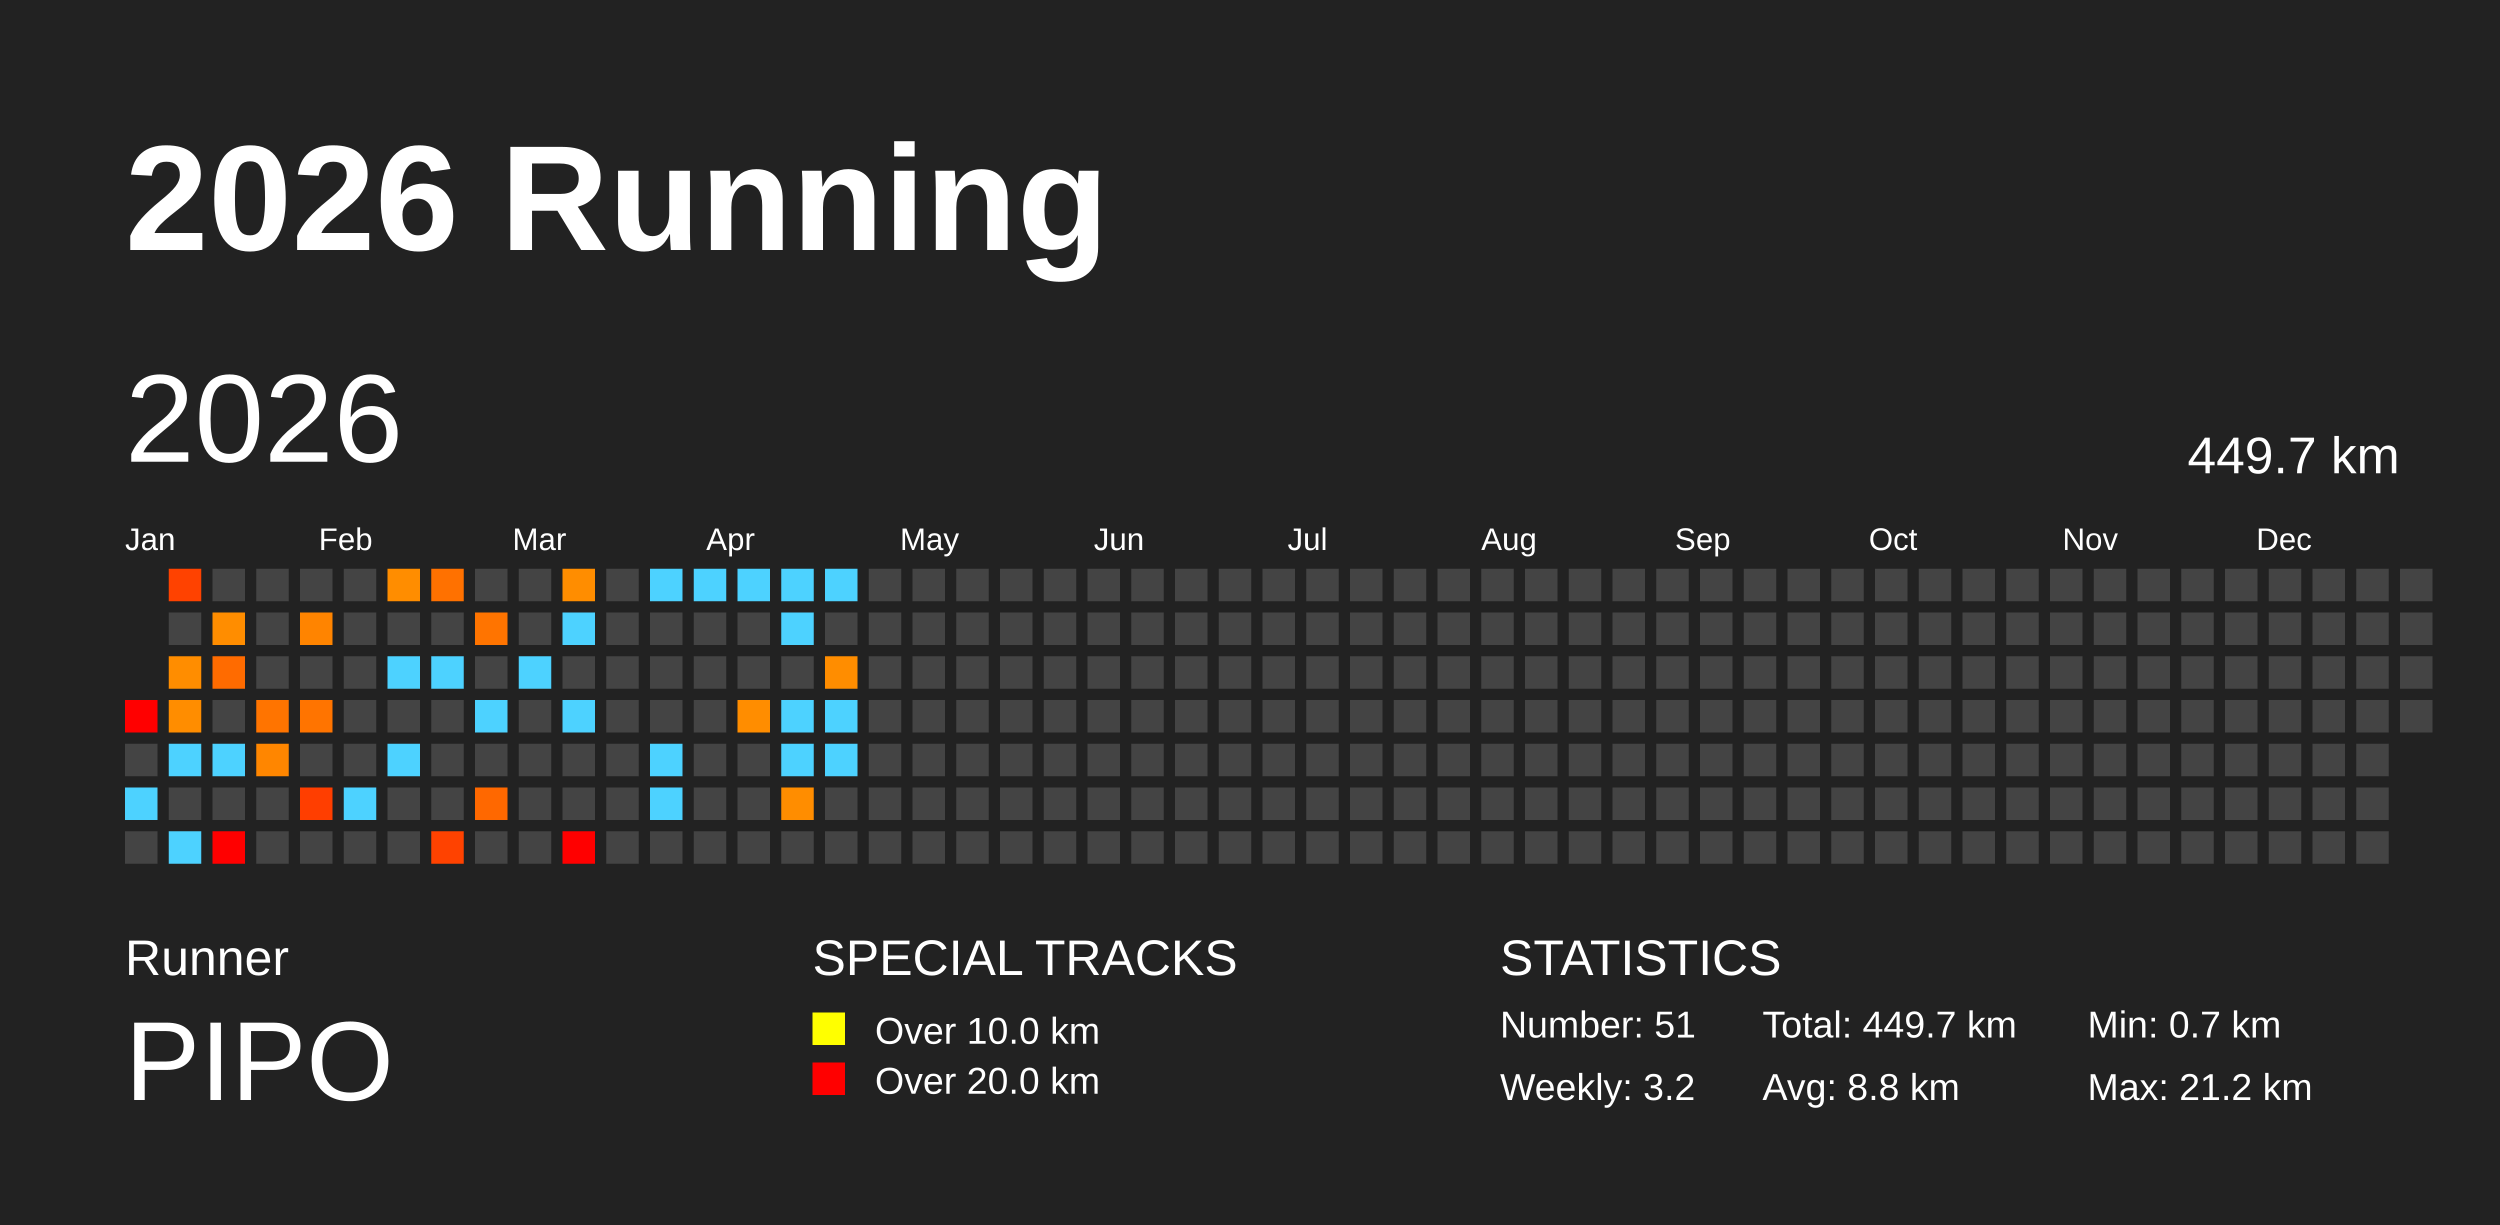
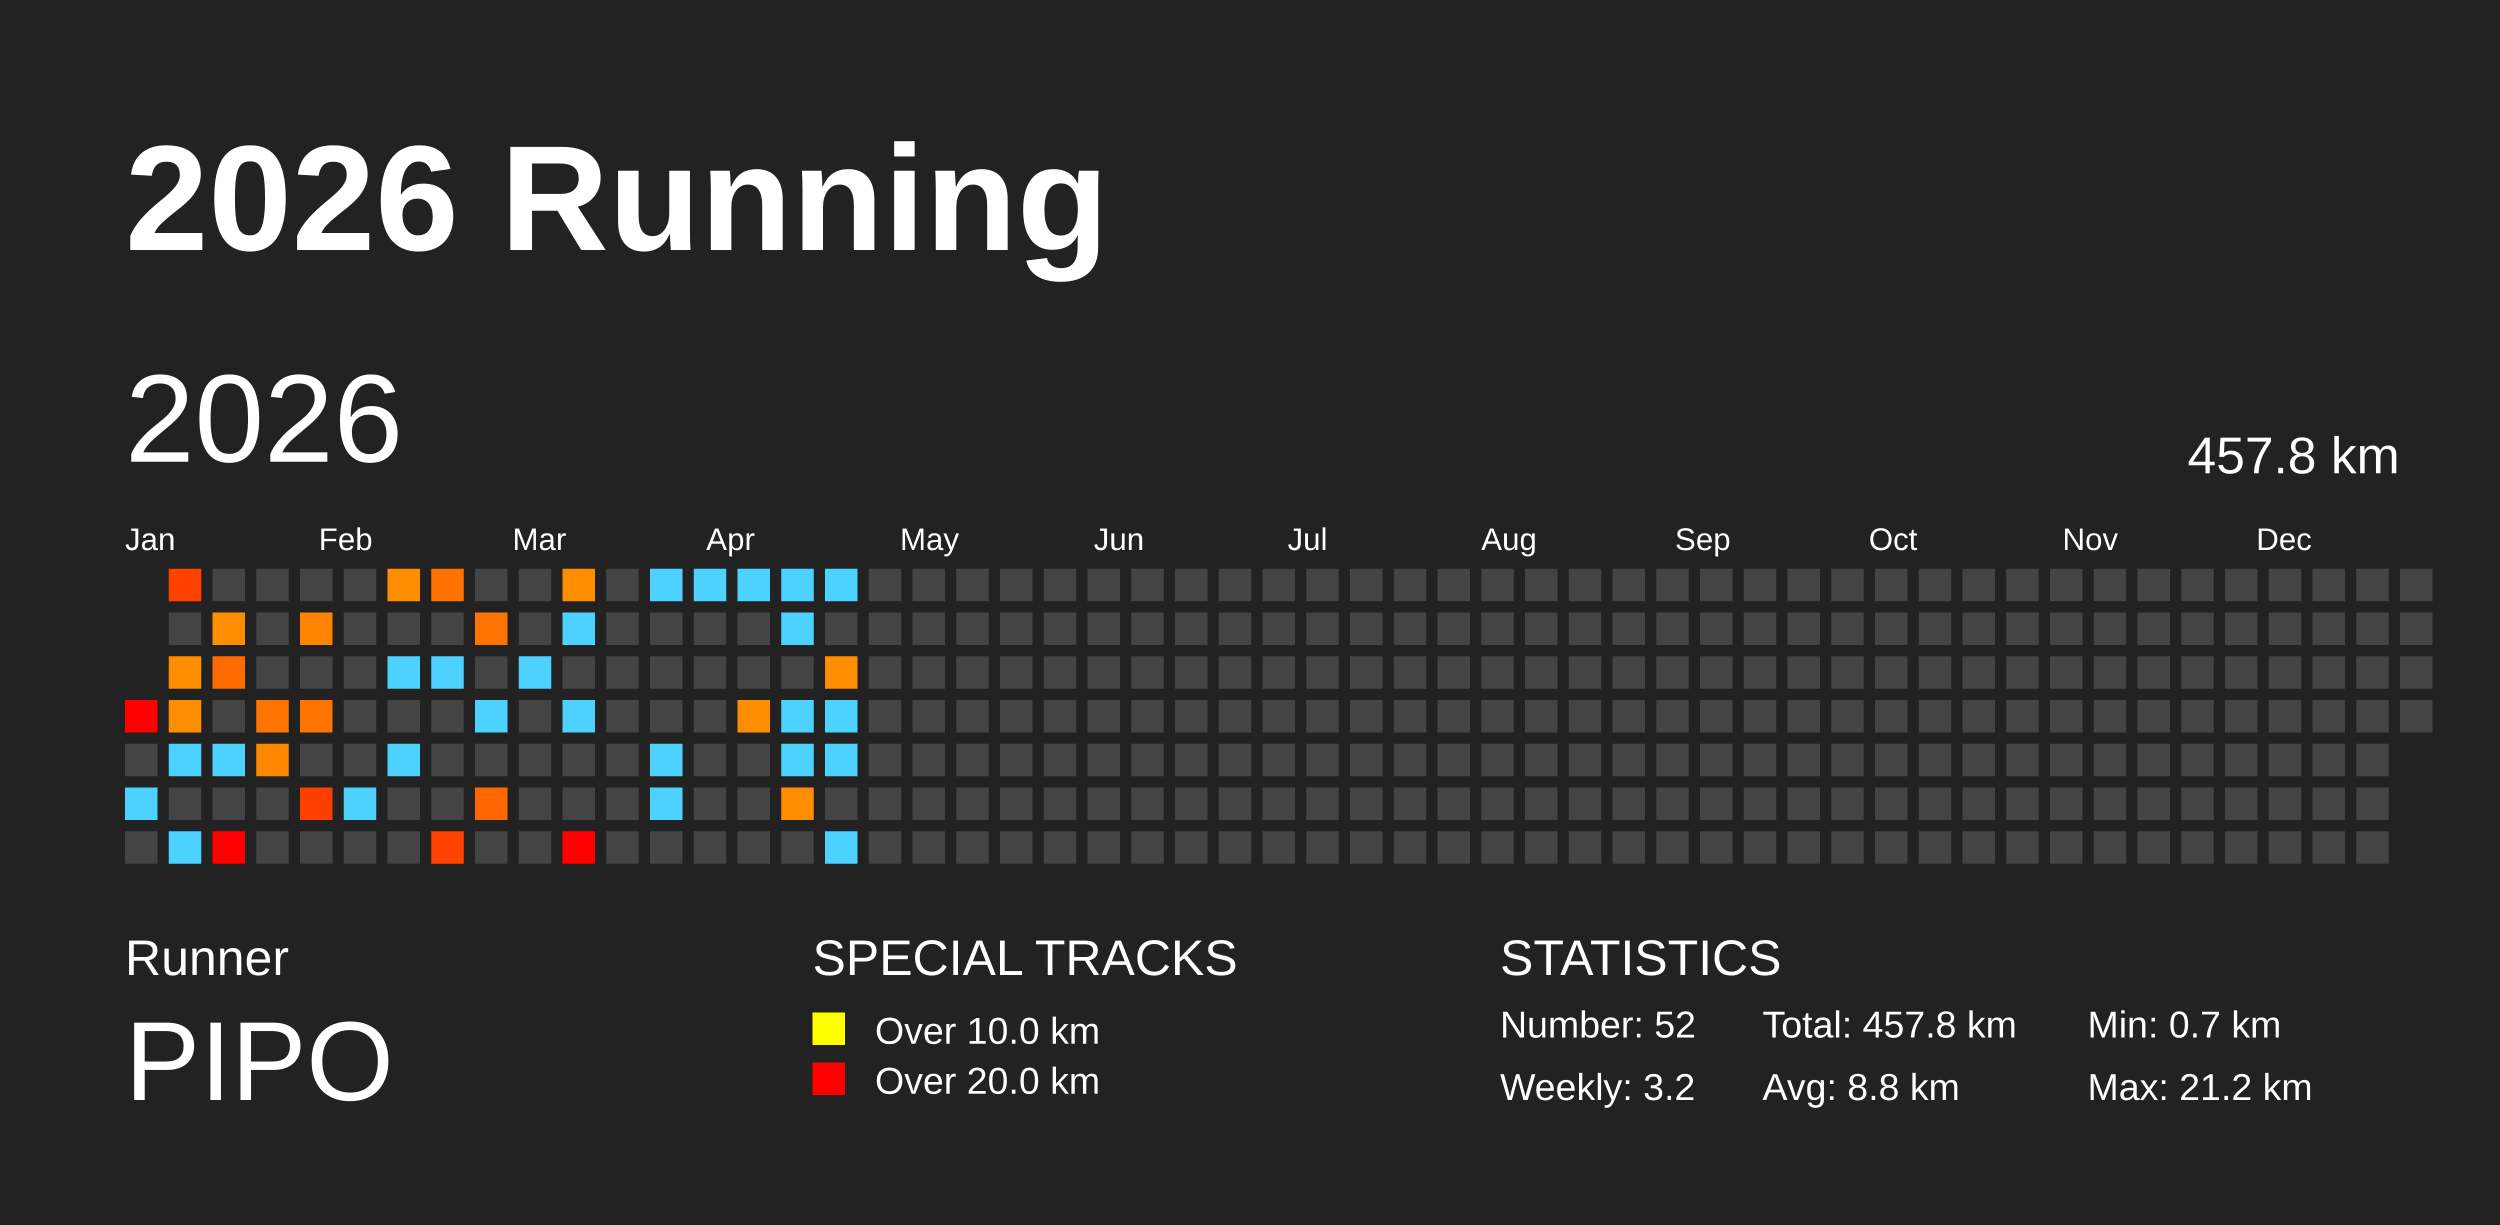
<svg xmlns="http://www.w3.org/2000/svg" baseProfile="full" height="98mm" version="1.1" viewBox="0,0,200,98" width="200mm">
  <defs />
  <rect fill="#222222" height="98" width="200" x="0" y="0" />
  <text fill="#FFFFFF" style="font-size:12px; font-family:Arial; font-weight:bold;" x="10" y="20">2026 Running</text>
  <text fill="#FFFFFF" style="font-size:4px; font-family:Arial" x="10" y="78">Runner</text>
  <text fill="#FFFFFF" style="font-size:9px; font-family:Arial" x="10" y="88">PIPO</text>
  <text fill="#FFFFFF" style="font-size:4px; font-family:Arial" x="65" y="78">SPECIAL TRACKS</text>
  <rect fill="yellow" height="2.6" width="2.6" x="65" y="81" />
  <text fill="#FFFFFF" style="font-size:3px; font-family:Arial" x="70" y="83.5">Over 10.0 km</text>
  <rect fill="red" height="2.6" width="2.6" x="65" y="85" />
  <text fill="#FFFFFF" style="font-size:3px; font-family:Arial" x="70" y="87.5">Over 20.0 km</text>
  <text fill="#FFFFFF" style="font-size:4px; font-family:Arial" x="120" y="78">STATISTICS</text>
-   <text fill="#FFFFFF" style="font-size:3px; font-family:Arial" x="120" y="83">Number: 51</text>
+   <text fill="#FFFFFF" style="font-size:3px; font-family:Arial" x="120" y="83">Number: 52</text>
  <text fill="#FFFFFF" style="font-size:3px; font-family:Arial" x="120" y="88">Weekly: 3.2</text>
-   <text fill="#FFFFFF" style="font-size:3px; font-family:Arial" x="141" y="83">Total: 449.7 km</text>
+   <text fill="#FFFFFF" style="font-size:3px; font-family:Arial" x="141" y="83">Total: 457.8 km</text>
  <text fill="#FFFFFF" style="font-size:3px; font-family:Arial" x="141" y="88">Avg: 8.8 km</text>
  <text fill="#FFFFFF" style="font-size:3px; font-family:Arial" x="167" y="83">Min: 0.7 km</text>
  <text fill="#FFFFFF" style="font-size:3px; font-family:Arial" x="167" y="88">Max: 21.2 km</text>
  <text dominant-baseline="hanging" fill="#FFFFFF" style="font-size:10.0px; font-family:Arial;" x="10" y="30">2026</text>
-   <text dominant-baseline="hanging" fill="#FFFFFF" style="font-size:4.125px; font-family:Arial;" x="175" y="35">449.7 km</text>
+   <text dominant-baseline="hanging" fill="#FFFFFF" style="font-size:4.125px; font-family:Arial;" x="175" y="35">457.8 km</text>
  <text fill="#FFFFFF" style="font-size:2.5px; font-family:Arial" x="10.0" y="44">Jan</text>
  <text fill="#FFFFFF" style="font-size:2.5px; font-family:Arial" x="25.5" y="44">Feb</text>
  <text fill="#FFFFFF" style="font-size:2.5px; font-family:Arial" x="41.0" y="44">Mar</text>
  <text fill="#FFFFFF" style="font-size:2.5px; font-family:Arial" x="56.5" y="44">Apr</text>
  <text fill="#FFFFFF" style="font-size:2.5px; font-family:Arial" x="72.0" y="44">May</text>
  <text fill="#FFFFFF" style="font-size:2.5px; font-family:Arial" x="87.5" y="44">Jun</text>
  <text fill="#FFFFFF" style="font-size:2.5px; font-family:Arial" x="103.0" y="44">Jul</text>
  <text fill="#FFFFFF" style="font-size:2.5px; font-family:Arial" x="118.5" y="44">Aug</text>
  <text fill="#FFFFFF" style="font-size:2.5px; font-family:Arial" x="134.0" y="44">Sep</text>
  <text fill="#FFFFFF" style="font-size:2.5px; font-family:Arial" x="149.5" y="44">Oct</text>
  <text fill="#FFFFFF" style="font-size:2.5px; font-family:Arial" x="165.0" y="44">Nov</text>
  <text fill="#FFFFFF" style="font-size:2.5px; font-family:Arial" x="180.5" y="44">Dec</text>
  <rect fill="red" height="2.6" width="2.6" x="10.0" y="56.0" />
  <rect fill="#444444" height="2.6" width="2.6" x="10.0" y="59.5" />
  <rect fill="#4dd2ff" height="2.6" width="2.6" x="10.0" y="63.0" />
  <rect fill="#444444" height="2.6" width="2.6" x="10.0" y="66.5" />
  <rect fill="#ff4200" height="2.6" width="2.6" x="13.5" y="45.5" />
  <rect fill="#444444" height="2.6" width="2.6" x="13.5" y="49.0" />
  <rect fill="#ff8d00" height="2.6" width="2.6" x="13.5" y="52.5" />
  <rect fill="#ff8d00" height="2.6" width="2.6" x="13.5" y="56.0" />
  <rect fill="#4dd2ff" height="2.6" width="2.6" x="13.5" y="59.5" />
  <rect fill="#444444" height="2.6" width="2.6" x="13.5" y="63.0" />
  <rect fill="#4dd2ff" height="2.6" width="2.6" x="13.5" y="66.5" />
  <rect fill="#444444" height="2.6" width="2.6" x="17.0" y="45.5" />
  <rect fill="#ff8d00" height="2.6" width="2.6" x="17.0" y="49.0" />
  <rect fill="#ff6b00" height="2.6" width="2.6" x="17.0" y="52.5" />
  <rect fill="#444444" height="2.6" width="2.6" x="17.0" y="56.0" />
  <rect fill="#4dd2ff" height="2.6" width="2.6" x="17.0" y="59.5" />
  <rect fill="#444444" height="2.6" width="2.6" x="17.0" y="63.0" />
  <rect fill="red" height="2.6" width="2.6" x="17.0" y="66.5" />
  <rect fill="#444444" height="2.6" width="2.6" x="20.5" y="45.5" />
  <rect fill="#444444" height="2.6" width="2.6" x="20.5" y="49.0" />
  <rect fill="#444444" height="2.6" width="2.6" x="20.5" y="52.5" />
  <rect fill="#ff7400" height="2.6" width="2.6" x="20.5" y="56.0" />
  <rect fill="#ff8600" height="2.6" width="2.6" x="20.5" y="59.5" />
  <rect fill="#444444" height="2.6" width="2.6" x="20.5" y="63.0" />
  <rect fill="#444444" height="2.6" width="2.6" x="20.5" y="66.5" />
  <rect fill="#444444" height="2.6" width="2.6" x="24.0" y="45.5" />
  <rect fill="#ff8400" height="2.6" width="2.6" x="24.0" y="49.0" />
  <rect fill="#444444" height="2.6" width="2.6" x="24.0" y="52.5" />
  <rect fill="#ff7400" height="2.6" width="2.6" x="24.0" y="56.0" />
  <rect fill="#444444" height="2.6" width="2.6" x="24.0" y="59.5" />
  <rect fill="#ff3e00" height="2.6" width="2.6" x="24.0" y="63.0" />
  <rect fill="#444444" height="2.6" width="2.6" x="24.0" y="66.5" />
  <rect fill="#444444" height="2.6" width="2.6" x="27.5" y="45.5" />
  <rect fill="#444444" height="2.6" width="2.6" x="27.5" y="49.0" />
  <rect fill="#444444" height="2.6" width="2.6" x="27.5" y="52.5" />
  <rect fill="#444444" height="2.6" width="2.6" x="27.5" y="56.0" />
  <rect fill="#444444" height="2.6" width="2.6" x="27.5" y="59.5" />
  <rect fill="#4dd2ff" height="2.6" width="2.6" x="27.5" y="63.0" />
  <rect fill="#444444" height="2.6" width="2.6" x="27.5" y="66.5" />
  <rect fill="#ff8d00" height="2.6" width="2.6" x="31.0" y="45.5" />
  <rect fill="#444444" height="2.6" width="2.6" x="31.0" y="49.0" />
  <rect fill="#4dd2ff" height="2.6" width="2.6" x="31.0" y="52.5" />
  <rect fill="#444444" height="2.6" width="2.6" x="31.0" y="56.0" />
  <rect fill="#4dd2ff" height="2.6" width="2.6" x="31.0" y="59.5" />
  <rect fill="#444444" height="2.6" width="2.6" x="31.0" y="63.0" />
  <rect fill="#444444" height="2.6" width="2.6" x="31.0" y="66.5" />
  <rect fill="#ff7100" height="2.6" width="2.6" x="34.5" y="45.5" />
  <rect fill="#444444" height="2.6" width="2.6" x="34.5" y="49.0" />
  <rect fill="#4dd2ff" height="2.6" width="2.6" x="34.5" y="52.5" />
  <rect fill="#444444" height="2.6" width="2.6" x="34.5" y="56.0" />
  <rect fill="#444444" height="2.6" width="2.6" x="34.5" y="59.5" />
  <rect fill="#444444" height="2.6" width="2.6" x="34.5" y="63.0" />
  <rect fill="#ff4200" height="2.6" width="2.6" x="34.5" y="66.5" />
  <rect fill="#444444" height="2.6" width="2.6" x="38.0" y="45.5" />
  <rect fill="#ff7400" height="2.6" width="2.6" x="38.0" y="49.0" />
  <rect fill="#444444" height="2.6" width="2.6" x="38.0" y="52.5" />
  <rect fill="#4dd2ff" height="2.6" width="2.6" x="38.0" y="56.0" />
  <rect fill="#444444" height="2.6" width="2.6" x="38.0" y="59.5" />
  <rect fill="#ff6800" height="2.6" width="2.6" x="38.0" y="63.0" />
  <rect fill="#444444" height="2.6" width="2.6" x="38.0" y="66.5" />
  <rect fill="#444444" height="2.6" width="2.6" x="41.5" y="45.5" />
  <rect fill="#444444" height="2.6" width="2.6" x="41.5" y="49.0" />
  <rect fill="#4dd2ff" height="2.6" width="2.6" x="41.5" y="52.5" />
  <rect fill="#444444" height="2.6" width="2.6" x="41.5" y="56.0" />
  <rect fill="#444444" height="2.6" width="2.6" x="41.5" y="59.5" />
  <rect fill="#444444" height="2.6" width="2.6" x="41.5" y="63.0" />
  <rect fill="#444444" height="2.6" width="2.6" x="41.5" y="66.5" />
  <rect fill="#ff8d00" height="2.6" width="2.6" x="45.0" y="45.5" />
  <rect fill="#4dd2ff" height="2.6" width="2.6" x="45.0" y="49.0" />
  <rect fill="#444444" height="2.6" width="2.6" x="45.0" y="52.5" />
  <rect fill="#4dd2ff" height="2.6" width="2.6" x="45.0" y="56.0" />
  <rect fill="#444444" height="2.6" width="2.6" x="45.0" y="59.5" />
  <rect fill="#444444" height="2.6" width="2.6" x="45.0" y="63.0" />
  <rect fill="red" height="2.6" width="2.6" x="45.0" y="66.5" />
  <rect fill="#444444" height="2.6" width="2.6" x="48.5" y="45.5" />
  <rect fill="#444444" height="2.6" width="2.6" x="48.5" y="49.0" />
  <rect fill="#444444" height="2.6" width="2.6" x="48.5" y="52.5" />
  <rect fill="#444444" height="2.6" width="2.6" x="48.5" y="56.0" />
  <rect fill="#444444" height="2.6" width="2.6" x="48.5" y="59.5" />
  <rect fill="#444444" height="2.6" width="2.6" x="48.5" y="63.0" />
  <rect fill="#444444" height="2.6" width="2.6" x="48.5" y="66.5" />
  <rect fill="#4dd2ff" height="2.6" width="2.6" x="52.0" y="45.5" />
  <rect fill="#444444" height="2.6" width="2.6" x="52.0" y="49.0" />
  <rect fill="#444444" height="2.6" width="2.6" x="52.0" y="52.5" />
  <rect fill="#444444" height="2.6" width="2.6" x="52.0" y="56.0" />
  <rect fill="#4dd2ff" height="2.6" width="2.6" x="52.0" y="59.5" />
  <rect fill="#4dd2ff" height="2.6" width="2.6" x="52.0" y="63.0" />
  <rect fill="#444444" height="2.6" width="2.6" x="52.0" y="66.5" />
  <rect fill="#4dd2ff" height="2.6" width="2.6" x="55.5" y="45.5" />
  <rect fill="#444444" height="2.6" width="2.6" x="55.5" y="49.0" />
  <rect fill="#444444" height="2.6" width="2.6" x="55.5" y="52.5" />
  <rect fill="#444444" height="2.6" width="2.6" x="55.5" y="56.0" />
  <rect fill="#444444" height="2.6" width="2.6" x="55.5" y="59.5" />
  <rect fill="#444444" height="2.6" width="2.6" x="55.5" y="63.0" />
  <rect fill="#444444" height="2.6" width="2.6" x="55.5" y="66.5" />
  <rect fill="#4dd2ff" height="2.6" width="2.6" x="59.0" y="45.5" />
  <rect fill="#444444" height="2.6" width="2.6" x="59.0" y="49.0" />
  <rect fill="#444444" height="2.6" width="2.6" x="59.0" y="52.5" />
  <rect fill="#ff8d00" height="2.6" width="2.6" x="59.0" y="56.0" />
  <rect fill="#444444" height="2.6" width="2.6" x="59.0" y="59.5" />
  <rect fill="#444444" height="2.6" width="2.6" x="59.0" y="63.0" />
  <rect fill="#444444" height="2.6" width="2.6" x="59.0" y="66.5" />
  <rect fill="#4dd2ff" height="2.6" width="2.6" x="62.5" y="45.5" />
  <rect fill="#4dd2ff" height="2.6" width="2.6" x="62.5" y="49.0" />
  <rect fill="#444444" height="2.6" width="2.6" x="62.5" y="52.5" />
  <rect fill="#4dd2ff" height="2.6" width="2.6" x="62.5" y="56.0" />
  <rect fill="#4dd2ff" height="2.6" width="2.6" x="62.5" y="59.5" />
  <rect fill="#ff8d00" height="2.6" width="2.6" x="62.5" y="63.0" />
  <rect fill="#444444" height="2.6" width="2.6" x="62.5" y="66.5" />
  <rect fill="#4dd2ff" height="2.6" width="2.6" x="66.0" y="45.5" />
  <rect fill="#444444" height="2.6" width="2.6" x="66.0" y="49.0" />
  <rect fill="#ff8d00" height="2.6" width="2.6" x="66.0" y="52.5" />
  <rect fill="#4dd2ff" height="2.6" width="2.6" x="66.0" y="56.0" />
  <rect fill="#4dd2ff" height="2.6" width="2.6" x="66.0" y="59.5" />
  <rect fill="#444444" height="2.6" width="2.6" x="66.0" y="63.0" />
-   <rect fill="#444444" height="2.6" width="2.6" x="66.0" y="66.5" />
+   <rect fill="#4dd2ff" height="2.6" width="2.6" x="66.0" y="66.5" />
  <rect fill="#444444" height="2.6" width="2.6" x="69.5" y="45.5" />
  <rect fill="#444444" height="2.6" width="2.6" x="69.5" y="49.0" />
  <rect fill="#444444" height="2.6" width="2.6" x="69.5" y="52.5" />
  <rect fill="#444444" height="2.6" width="2.6" x="69.5" y="56.0" />
  <rect fill="#444444" height="2.6" width="2.6" x="69.5" y="59.5" />
  <rect fill="#444444" height="2.6" width="2.6" x="69.5" y="63.0" />
  <rect fill="#444444" height="2.6" width="2.6" x="69.5" y="66.5" />
  <rect fill="#444444" height="2.6" width="2.6" x="73.0" y="45.5" />
  <rect fill="#444444" height="2.6" width="2.6" x="73.0" y="49.0" />
  <rect fill="#444444" height="2.6" width="2.6" x="73.0" y="52.5" />
  <rect fill="#444444" height="2.6" width="2.6" x="73.0" y="56.0" />
  <rect fill="#444444" height="2.6" width="2.6" x="73.0" y="59.5" />
  <rect fill="#444444" height="2.6" width="2.6" x="73.0" y="63.0" />
  <rect fill="#444444" height="2.6" width="2.6" x="73.0" y="66.5" />
  <rect fill="#444444" height="2.6" width="2.6" x="76.5" y="45.5" />
  <rect fill="#444444" height="2.6" width="2.6" x="76.5" y="49.0" />
  <rect fill="#444444" height="2.6" width="2.6" x="76.5" y="52.5" />
  <rect fill="#444444" height="2.6" width="2.6" x="76.5" y="56.0" />
  <rect fill="#444444" height="2.6" width="2.6" x="76.5" y="59.5" />
  <rect fill="#444444" height="2.6" width="2.6" x="76.5" y="63.0" />
  <rect fill="#444444" height="2.6" width="2.6" x="76.5" y="66.5" />
  <rect fill="#444444" height="2.6" width="2.6" x="80.0" y="45.5" />
  <rect fill="#444444" height="2.6" width="2.6" x="80.0" y="49.0" />
  <rect fill="#444444" height="2.6" width="2.6" x="80.0" y="52.5" />
  <rect fill="#444444" height="2.6" width="2.6" x="80.0" y="56.0" />
  <rect fill="#444444" height="2.6" width="2.6" x="80.0" y="59.5" />
  <rect fill="#444444" height="2.6" width="2.6" x="80.0" y="63.0" />
  <rect fill="#444444" height="2.6" width="2.6" x="80.0" y="66.5" />
  <rect fill="#444444" height="2.6" width="2.6" x="83.5" y="45.5" />
  <rect fill="#444444" height="2.6" width="2.6" x="83.5" y="49.0" />
  <rect fill="#444444" height="2.6" width="2.6" x="83.5" y="52.5" />
  <rect fill="#444444" height="2.6" width="2.6" x="83.5" y="56.0" />
  <rect fill="#444444" height="2.6" width="2.6" x="83.5" y="59.5" />
  <rect fill="#444444" height="2.6" width="2.6" x="83.5" y="63.0" />
  <rect fill="#444444" height="2.6" width="2.6" x="83.5" y="66.5" />
  <rect fill="#444444" height="2.6" width="2.6" x="87.0" y="45.5" />
  <rect fill="#444444" height="2.6" width="2.6" x="87.0" y="49.0" />
  <rect fill="#444444" height="2.6" width="2.6" x="87.0" y="52.5" />
  <rect fill="#444444" height="2.6" width="2.6" x="87.0" y="56.0" />
  <rect fill="#444444" height="2.6" width="2.6" x="87.0" y="59.5" />
  <rect fill="#444444" height="2.6" width="2.6" x="87.0" y="63.0" />
  <rect fill="#444444" height="2.6" width="2.6" x="87.0" y="66.5" />
  <rect fill="#444444" height="2.6" width="2.6" x="90.5" y="45.5" />
  <rect fill="#444444" height="2.6" width="2.6" x="90.5" y="49.0" />
  <rect fill="#444444" height="2.6" width="2.6" x="90.5" y="52.5" />
  <rect fill="#444444" height="2.6" width="2.6" x="90.5" y="56.0" />
  <rect fill="#444444" height="2.6" width="2.6" x="90.5" y="59.5" />
  <rect fill="#444444" height="2.6" width="2.6" x="90.5" y="63.0" />
  <rect fill="#444444" height="2.6" width="2.6" x="90.5" y="66.5" />
  <rect fill="#444444" height="2.6" width="2.6" x="94.0" y="45.5" />
  <rect fill="#444444" height="2.6" width="2.6" x="94.0" y="49.0" />
  <rect fill="#444444" height="2.6" width="2.6" x="94.0" y="52.5" />
  <rect fill="#444444" height="2.6" width="2.6" x="94.0" y="56.0" />
  <rect fill="#444444" height="2.6" width="2.6" x="94.0" y="59.5" />
  <rect fill="#444444" height="2.6" width="2.6" x="94.0" y="63.0" />
  <rect fill="#444444" height="2.6" width="2.6" x="94.0" y="66.5" />
  <rect fill="#444444" height="2.6" width="2.6" x="97.5" y="45.5" />
  <rect fill="#444444" height="2.6" width="2.6" x="97.5" y="49.0" />
  <rect fill="#444444" height="2.6" width="2.6" x="97.5" y="52.5" />
  <rect fill="#444444" height="2.6" width="2.6" x="97.5" y="56.0" />
  <rect fill="#444444" height="2.6" width="2.6" x="97.5" y="59.5" />
  <rect fill="#444444" height="2.6" width="2.6" x="97.5" y="63.0" />
  <rect fill="#444444" height="2.6" width="2.6" x="97.5" y="66.5" />
  <rect fill="#444444" height="2.6" width="2.6" x="101.0" y="45.5" />
  <rect fill="#444444" height="2.6" width="2.6" x="101.0" y="49.0" />
  <rect fill="#444444" height="2.6" width="2.6" x="101.0" y="52.5" />
  <rect fill="#444444" height="2.6" width="2.6" x="101.0" y="56.0" />
  <rect fill="#444444" height="2.6" width="2.6" x="101.0" y="59.5" />
  <rect fill="#444444" height="2.6" width="2.6" x="101.0" y="63.0" />
  <rect fill="#444444" height="2.6" width="2.6" x="101.0" y="66.5" />
  <rect fill="#444444" height="2.6" width="2.6" x="104.5" y="45.5" />
  <rect fill="#444444" height="2.6" width="2.6" x="104.5" y="49.0" />
  <rect fill="#444444" height="2.6" width="2.6" x="104.5" y="52.5" />
  <rect fill="#444444" height="2.6" width="2.6" x="104.5" y="56.0" />
  <rect fill="#444444" height="2.6" width="2.6" x="104.5" y="59.5" />
  <rect fill="#444444" height="2.6" width="2.6" x="104.5" y="63.0" />
  <rect fill="#444444" height="2.6" width="2.6" x="104.5" y="66.5" />
  <rect fill="#444444" height="2.6" width="2.6" x="108.0" y="45.5" />
  <rect fill="#444444" height="2.6" width="2.6" x="108.0" y="49.0" />
  <rect fill="#444444" height="2.6" width="2.6" x="108.0" y="52.5" />
  <rect fill="#444444" height="2.6" width="2.6" x="108.0" y="56.0" />
  <rect fill="#444444" height="2.6" width="2.6" x="108.0" y="59.5" />
  <rect fill="#444444" height="2.6" width="2.6" x="108.0" y="63.0" />
  <rect fill="#444444" height="2.6" width="2.6" x="108.0" y="66.5" />
  <rect fill="#444444" height="2.6" width="2.6" x="111.5" y="45.5" />
  <rect fill="#444444" height="2.6" width="2.6" x="111.5" y="49.0" />
  <rect fill="#444444" height="2.6" width="2.6" x="111.5" y="52.5" />
  <rect fill="#444444" height="2.6" width="2.6" x="111.5" y="56.0" />
  <rect fill="#444444" height="2.6" width="2.6" x="111.5" y="59.5" />
  <rect fill="#444444" height="2.6" width="2.6" x="111.5" y="63.0" />
  <rect fill="#444444" height="2.6" width="2.6" x="111.5" y="66.5" />
  <rect fill="#444444" height="2.6" width="2.6" x="115.0" y="45.5" />
  <rect fill="#444444" height="2.6" width="2.6" x="115.0" y="49.0" />
  <rect fill="#444444" height="2.6" width="2.6" x="115.0" y="52.5" />
  <rect fill="#444444" height="2.6" width="2.6" x="115.0" y="56.0" />
  <rect fill="#444444" height="2.6" width="2.6" x="115.0" y="59.5" />
  <rect fill="#444444" height="2.6" width="2.6" x="115.0" y="63.0" />
  <rect fill="#444444" height="2.6" width="2.6" x="115.0" y="66.5" />
  <rect fill="#444444" height="2.6" width="2.6" x="118.5" y="45.5" />
  <rect fill="#444444" height="2.6" width="2.6" x="118.5" y="49.0" />
  <rect fill="#444444" height="2.6" width="2.6" x="118.5" y="52.5" />
  <rect fill="#444444" height="2.6" width="2.6" x="118.5" y="56.0" />
  <rect fill="#444444" height="2.6" width="2.6" x="118.5" y="59.5" />
  <rect fill="#444444" height="2.6" width="2.6" x="118.5" y="63.0" />
  <rect fill="#444444" height="2.6" width="2.6" x="118.5" y="66.5" />
  <rect fill="#444444" height="2.6" width="2.6" x="122.0" y="45.5" />
  <rect fill="#444444" height="2.6" width="2.6" x="122.0" y="49.0" />
  <rect fill="#444444" height="2.6" width="2.6" x="122.0" y="52.5" />
  <rect fill="#444444" height="2.6" width="2.6" x="122.0" y="56.0" />
  <rect fill="#444444" height="2.6" width="2.6" x="122.0" y="59.5" />
  <rect fill="#444444" height="2.6" width="2.6" x="122.0" y="63.0" />
  <rect fill="#444444" height="2.6" width="2.6" x="122.0" y="66.5" />
  <rect fill="#444444" height="2.6" width="2.6" x="125.5" y="45.5" />
  <rect fill="#444444" height="2.6" width="2.6" x="125.5" y="49.0" />
  <rect fill="#444444" height="2.6" width="2.6" x="125.5" y="52.5" />
  <rect fill="#444444" height="2.6" width="2.6" x="125.5" y="56.0" />
  <rect fill="#444444" height="2.6" width="2.6" x="125.5" y="59.5" />
  <rect fill="#444444" height="2.6" width="2.6" x="125.5" y="63.0" />
  <rect fill="#444444" height="2.6" width="2.6" x="125.5" y="66.5" />
  <rect fill="#444444" height="2.6" width="2.6" x="129.0" y="45.5" />
  <rect fill="#444444" height="2.6" width="2.6" x="129.0" y="49.0" />
  <rect fill="#444444" height="2.6" width="2.6" x="129.0" y="52.5" />
  <rect fill="#444444" height="2.6" width="2.6" x="129.0" y="56.0" />
  <rect fill="#444444" height="2.6" width="2.6" x="129.0" y="59.5" />
  <rect fill="#444444" height="2.6" width="2.6" x="129.0" y="63.0" />
  <rect fill="#444444" height="2.6" width="2.6" x="129.0" y="66.5" />
  <rect fill="#444444" height="2.6" width="2.6" x="132.5" y="45.5" />
  <rect fill="#444444" height="2.6" width="2.6" x="132.5" y="49.0" />
  <rect fill="#444444" height="2.6" width="2.6" x="132.5" y="52.5" />
  <rect fill="#444444" height="2.6" width="2.6" x="132.5" y="56.0" />
  <rect fill="#444444" height="2.6" width="2.6" x="132.5" y="59.5" />
  <rect fill="#444444" height="2.6" width="2.6" x="132.5" y="63.0" />
  <rect fill="#444444" height="2.6" width="2.6" x="132.5" y="66.5" />
  <rect fill="#444444" height="2.6" width="2.6" x="136.0" y="45.5" />
  <rect fill="#444444" height="2.6" width="2.6" x="136.0" y="49.0" />
  <rect fill="#444444" height="2.6" width="2.6" x="136.0" y="52.5" />
  <rect fill="#444444" height="2.6" width="2.6" x="136.0" y="56.0" />
  <rect fill="#444444" height="2.6" width="2.6" x="136.0" y="59.5" />
  <rect fill="#444444" height="2.6" width="2.6" x="136.0" y="63.0" />
  <rect fill="#444444" height="2.6" width="2.6" x="136.0" y="66.5" />
  <rect fill="#444444" height="2.6" width="2.6" x="139.5" y="45.5" />
  <rect fill="#444444" height="2.6" width="2.6" x="139.5" y="49.0" />
  <rect fill="#444444" height="2.6" width="2.6" x="139.5" y="52.5" />
  <rect fill="#444444" height="2.6" width="2.6" x="139.5" y="56.0" />
  <rect fill="#444444" height="2.6" width="2.6" x="139.5" y="59.5" />
  <rect fill="#444444" height="2.6" width="2.6" x="139.5" y="63.0" />
  <rect fill="#444444" height="2.6" width="2.6" x="139.5" y="66.5" />
  <rect fill="#444444" height="2.6" width="2.6" x="143.0" y="45.5" />
  <rect fill="#444444" height="2.6" width="2.6" x="143.0" y="49.0" />
  <rect fill="#444444" height="2.6" width="2.6" x="143.0" y="52.5" />
  <rect fill="#444444" height="2.6" width="2.6" x="143.0" y="56.0" />
  <rect fill="#444444" height="2.6" width="2.6" x="143.0" y="59.5" />
  <rect fill="#444444" height="2.6" width="2.6" x="143.0" y="63.0" />
  <rect fill="#444444" height="2.6" width="2.6" x="143.0" y="66.5" />
  <rect fill="#444444" height="2.6" width="2.6" x="146.5" y="45.5" />
  <rect fill="#444444" height="2.6" width="2.6" x="146.5" y="49.0" />
  <rect fill="#444444" height="2.6" width="2.6" x="146.5" y="52.5" />
  <rect fill="#444444" height="2.6" width="2.6" x="146.5" y="56.0" />
  <rect fill="#444444" height="2.6" width="2.6" x="146.5" y="59.5" />
  <rect fill="#444444" height="2.6" width="2.6" x="146.5" y="63.0" />
  <rect fill="#444444" height="2.6" width="2.6" x="146.5" y="66.5" />
  <rect fill="#444444" height="2.6" width="2.6" x="150.0" y="45.5" />
  <rect fill="#444444" height="2.6" width="2.6" x="150.0" y="49.0" />
  <rect fill="#444444" height="2.6" width="2.6" x="150.0" y="52.5" />
  <rect fill="#444444" height="2.6" width="2.6" x="150.0" y="56.0" />
  <rect fill="#444444" height="2.6" width="2.6" x="150.0" y="59.5" />
  <rect fill="#444444" height="2.6" width="2.6" x="150.0" y="63.0" />
  <rect fill="#444444" height="2.6" width="2.6" x="150.0" y="66.5" />
  <rect fill="#444444" height="2.6" width="2.6" x="153.5" y="45.5" />
  <rect fill="#444444" height="2.6" width="2.6" x="153.5" y="49.0" />
  <rect fill="#444444" height="2.6" width="2.6" x="153.5" y="52.5" />
  <rect fill="#444444" height="2.6" width="2.6" x="153.5" y="56.0" />
  <rect fill="#444444" height="2.6" width="2.6" x="153.5" y="59.5" />
  <rect fill="#444444" height="2.6" width="2.6" x="153.5" y="63.0" />
  <rect fill="#444444" height="2.6" width="2.6" x="153.5" y="66.5" />
  <rect fill="#444444" height="2.6" width="2.6" x="157.0" y="45.5" />
  <rect fill="#444444" height="2.6" width="2.6" x="157.0" y="49.0" />
  <rect fill="#444444" height="2.6" width="2.6" x="157.0" y="52.5" />
  <rect fill="#444444" height="2.6" width="2.6" x="157.0" y="56.0" />
  <rect fill="#444444" height="2.6" width="2.6" x="157.0" y="59.5" />
  <rect fill="#444444" height="2.6" width="2.6" x="157.0" y="63.0" />
  <rect fill="#444444" height="2.6" width="2.6" x="157.0" y="66.5" />
  <rect fill="#444444" height="2.6" width="2.6" x="160.5" y="45.5" />
  <rect fill="#444444" height="2.6" width="2.6" x="160.5" y="49.0" />
  <rect fill="#444444" height="2.6" width="2.6" x="160.5" y="52.5" />
  <rect fill="#444444" height="2.6" width="2.6" x="160.5" y="56.0" />
  <rect fill="#444444" height="2.6" width="2.6" x="160.5" y="59.5" />
  <rect fill="#444444" height="2.6" width="2.6" x="160.5" y="63.0" />
  <rect fill="#444444" height="2.6" width="2.6" x="160.5" y="66.5" />
  <rect fill="#444444" height="2.6" width="2.6" x="164.0" y="45.5" />
  <rect fill="#444444" height="2.6" width="2.6" x="164.0" y="49.0" />
  <rect fill="#444444" height="2.6" width="2.6" x="164.0" y="52.5" />
  <rect fill="#444444" height="2.6" width="2.6" x="164.0" y="56.0" />
  <rect fill="#444444" height="2.6" width="2.6" x="164.0" y="59.5" />
  <rect fill="#444444" height="2.6" width="2.6" x="164.0" y="63.0" />
  <rect fill="#444444" height="2.6" width="2.6" x="164.0" y="66.5" />
  <rect fill="#444444" height="2.6" width="2.6" x="167.5" y="45.5" />
  <rect fill="#444444" height="2.6" width="2.6" x="167.5" y="49.0" />
  <rect fill="#444444" height="2.6" width="2.6" x="167.5" y="52.5" />
  <rect fill="#444444" height="2.6" width="2.6" x="167.5" y="56.0" />
  <rect fill="#444444" height="2.6" width="2.6" x="167.5" y="59.5" />
  <rect fill="#444444" height="2.6" width="2.6" x="167.5" y="63.0" />
  <rect fill="#444444" height="2.6" width="2.6" x="167.5" y="66.5" />
  <rect fill="#444444" height="2.6" width="2.6" x="171.0" y="45.5" />
  <rect fill="#444444" height="2.6" width="2.6" x="171.0" y="49.0" />
  <rect fill="#444444" height="2.6" width="2.6" x="171.0" y="52.5" />
  <rect fill="#444444" height="2.6" width="2.6" x="171.0" y="56.0" />
  <rect fill="#444444" height="2.6" width="2.6" x="171.0" y="59.5" />
  <rect fill="#444444" height="2.6" width="2.6" x="171.0" y="63.0" />
  <rect fill="#444444" height="2.6" width="2.6" x="171.0" y="66.5" />
  <rect fill="#444444" height="2.6" width="2.6" x="174.5" y="45.5" />
  <rect fill="#444444" height="2.6" width="2.6" x="174.5" y="49.0" />
  <rect fill="#444444" height="2.6" width="2.6" x="174.5" y="52.5" />
  <rect fill="#444444" height="2.6" width="2.6" x="174.5" y="56.0" />
  <rect fill="#444444" height="2.6" width="2.6" x="174.5" y="59.5" />
  <rect fill="#444444" height="2.6" width="2.6" x="174.5" y="63.0" />
  <rect fill="#444444" height="2.6" width="2.6" x="174.5" y="66.5" />
  <rect fill="#444444" height="2.6" width="2.6" x="178.0" y="45.5" />
  <rect fill="#444444" height="2.6" width="2.6" x="178.0" y="49.0" />
  <rect fill="#444444" height="2.6" width="2.6" x="178.0" y="52.5" />
  <rect fill="#444444" height="2.6" width="2.6" x="178.0" y="56.0" />
  <rect fill="#444444" height="2.6" width="2.6" x="178.0" y="59.5" />
  <rect fill="#444444" height="2.6" width="2.6" x="178.0" y="63.0" />
  <rect fill="#444444" height="2.6" width="2.6" x="178.0" y="66.5" />
  <rect fill="#444444" height="2.6" width="2.6" x="181.5" y="45.5" />
  <rect fill="#444444" height="2.6" width="2.6" x="181.5" y="49.0" />
  <rect fill="#444444" height="2.6" width="2.6" x="181.5" y="52.5" />
  <rect fill="#444444" height="2.6" width="2.6" x="181.5" y="56.0" />
  <rect fill="#444444" height="2.6" width="2.6" x="181.5" y="59.5" />
  <rect fill="#444444" height="2.6" width="2.6" x="181.5" y="63.0" />
  <rect fill="#444444" height="2.6" width="2.6" x="181.5" y="66.5" />
  <rect fill="#444444" height="2.6" width="2.6" x="185.0" y="45.5" />
  <rect fill="#444444" height="2.6" width="2.6" x="185.0" y="49.0" />
  <rect fill="#444444" height="2.6" width="2.6" x="185.0" y="52.5" />
  <rect fill="#444444" height="2.6" width="2.6" x="185.0" y="56.0" />
  <rect fill="#444444" height="2.6" width="2.6" x="185.0" y="59.5" />
  <rect fill="#444444" height="2.6" width="2.6" x="185.0" y="63.0" />
  <rect fill="#444444" height="2.6" width="2.6" x="185.0" y="66.5" />
  <rect fill="#444444" height="2.6" width="2.6" x="188.5" y="45.5" />
  <rect fill="#444444" height="2.6" width="2.6" x="188.5" y="49.0" />
  <rect fill="#444444" height="2.6" width="2.6" x="188.5" y="52.5" />
  <rect fill="#444444" height="2.6" width="2.6" x="188.5" y="56.0" />
  <rect fill="#444444" height="2.6" width="2.6" x="188.5" y="59.5" />
  <rect fill="#444444" height="2.6" width="2.6" x="188.5" y="63.0" />
  <rect fill="#444444" height="2.6" width="2.6" x="188.5" y="66.5" />
  <rect fill="#444444" height="2.6" width="2.6" x="192.0" y="45.5" />
  <rect fill="#444444" height="2.6" width="2.6" x="192.0" y="49.0" />
  <rect fill="#444444" height="2.6" width="2.6" x="192.0" y="52.5" />
  <rect fill="#444444" height="2.6" width="2.6" x="192.0" y="56.0" />
</svg>
